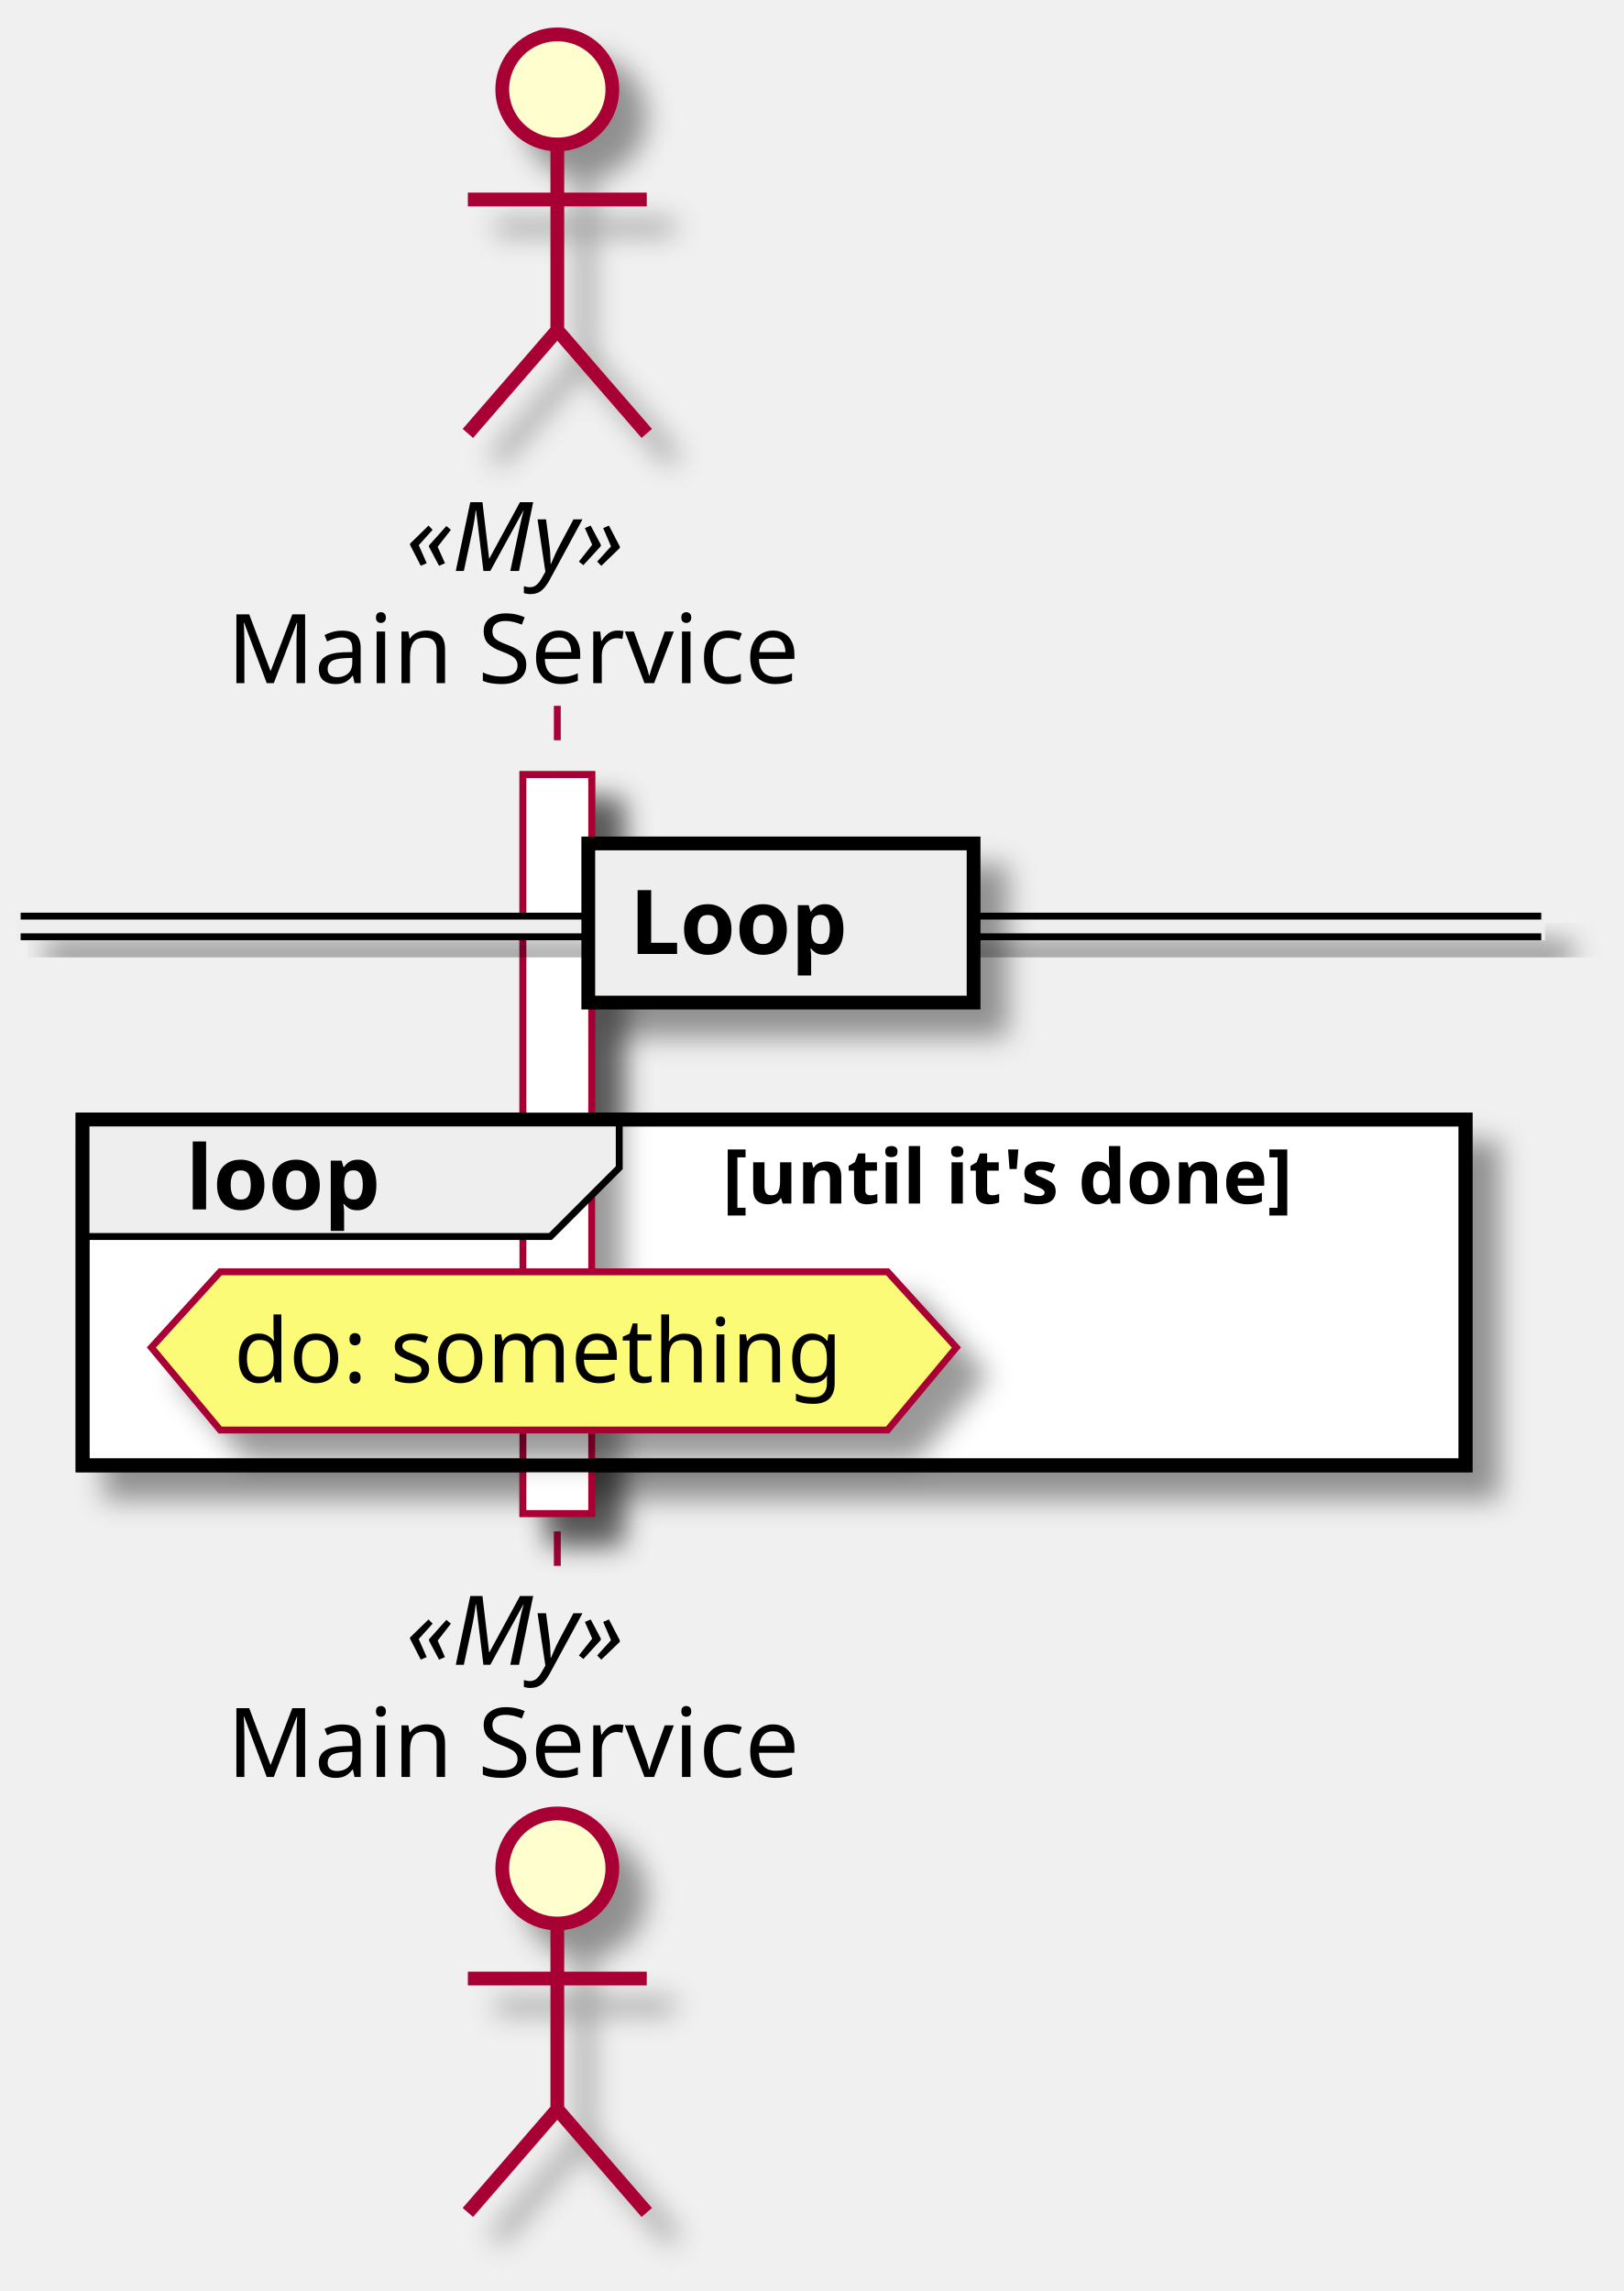
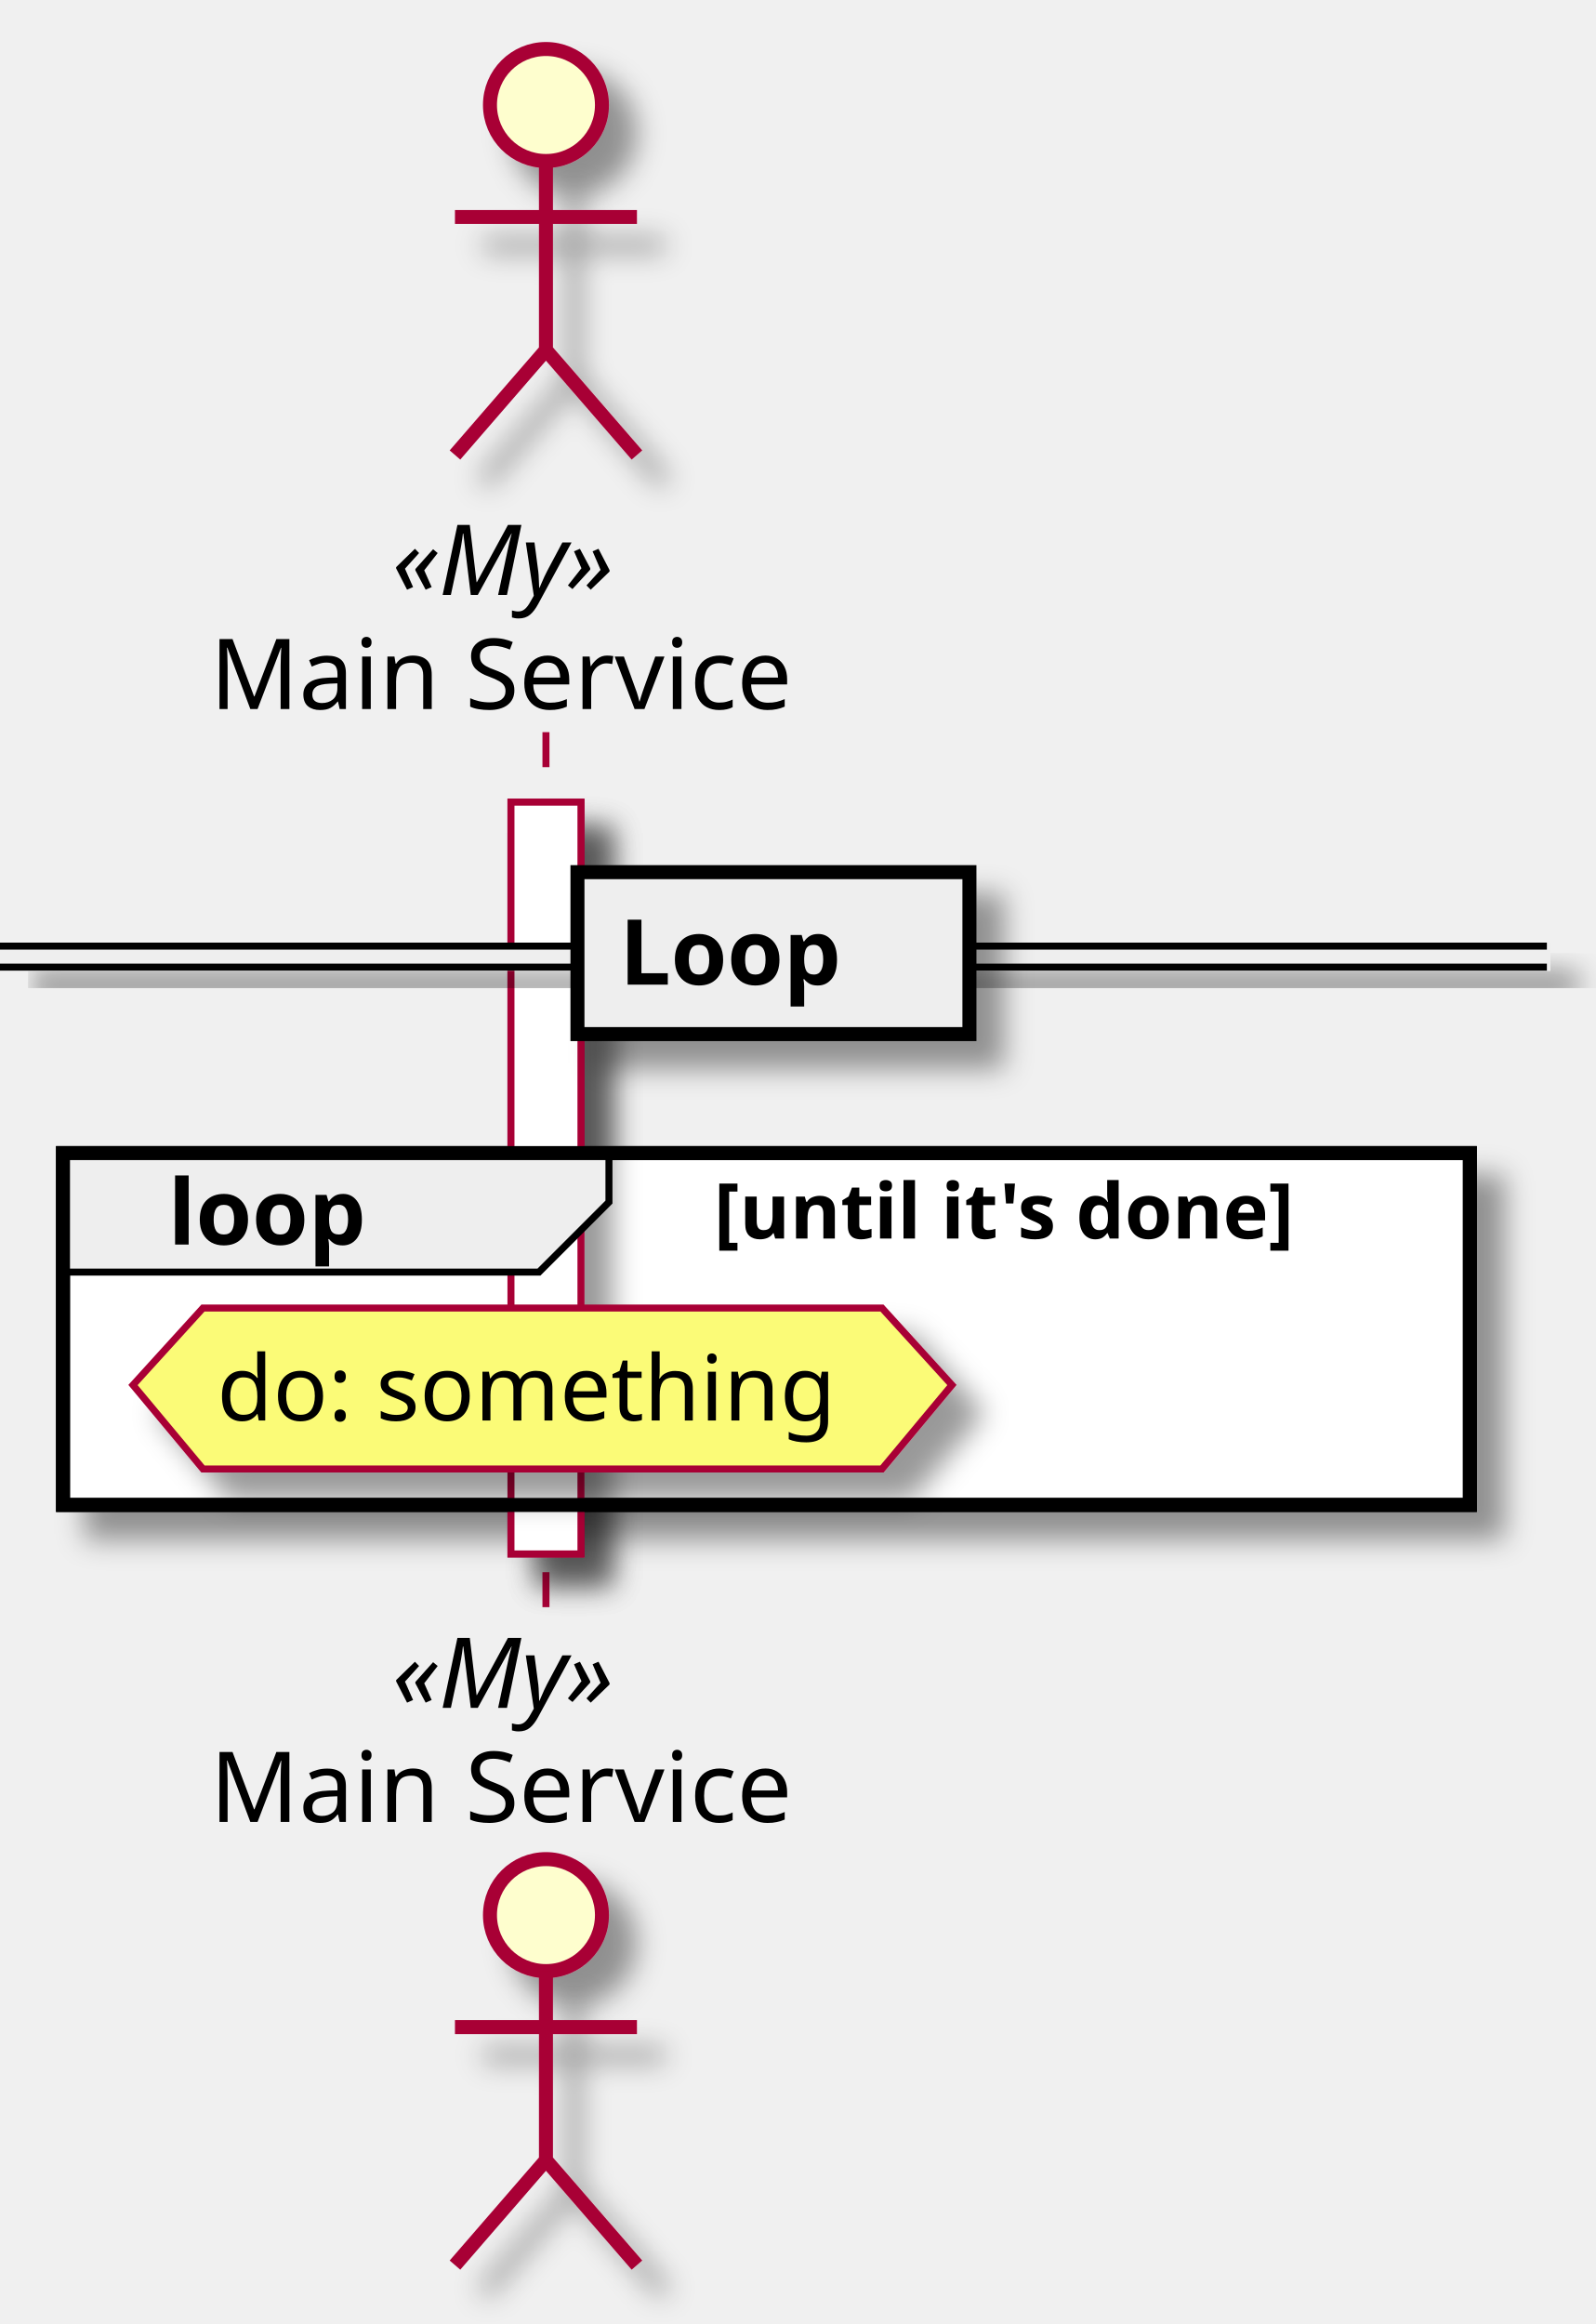
- <svg xmlns="http://www.w3.org/2000/svg" contentScriptType="application/ecmascript" contentStyleType="text/css" height="333px" preserveAspectRatio="none" style="width:236px;height:333px;" version="1.1" viewBox="0 0 236 333" width="236px" zoomAndPan="magnify">
+ <svg xmlns="http://www.w3.org/2000/svg" contentScriptType="application/ecmascript" contentStyleType="text/css" height="332px" preserveAspectRatio="none" style="width:228px;height:332px;background:#FFFFFF;" version="1.1" viewBox="0 0 228 332" width="228px" zoomAndPan="magnify">
  <defs>
    <filter height="300%" id="fz8uv82v7k0x4" width="300%" x="-1" y="-1">
      <feGaussianBlur result="blurOut" stdDeviation="2.0" />
      <feColorMatrix in="blurOut" result="blurOut2" type="matrix" values="0 0 0 0 0 0 0 0 0 0 0 0 0 0 0 0 0 0 .4 0" />
      <feOffset dx="4.0" dy="4.0" in="blurOut2" result="blurOut3" />
      <feBlend in="SourceGraphic" in2="blurOut3" mode="normal" />
    </filter>
  </defs>
  <g>
-     <rect fill="#FFFFFF" filter="url(#fz8uv82v7k0x4)" height="107.398" style="stroke: #A80036; stroke-width: 1.0;" width="10" x="76" y="112.594" />
-     <rect fill="#FFFFFF" filter="url(#fz8uv82v7k0x4)" height="50.266" style="stroke: #000000; stroke-width: 2.0;" width="201" x="12" y="162.727" />
-     <line style="stroke: #A80036; stroke-width: 1.0; stroke-dasharray: 5.0,5.0;" x1="81" x2="81" y1="102.594" y2="229.992" />
-     <text fill="#000000" font-family="sans-serif" font-size="14" font-style="italic" lengthAdjust="spacingAndGlyphs" textLength="38" x="59" y="82.995">«My»</text>
-     <text fill="#000000" font-family="sans-serif" font-size="14" lengthAdjust="spacingAndGlyphs" textLength="90" x="33" y="99.292">Main Service</text>
-     <ellipse cx="81" cy="13" fill="#FEFECE" filter="url(#fz8uv82v7k0x4)" rx="8" ry="8" style="stroke: #A80036; stroke-width: 2.0;" />
-     <path d="M81,21 L81,48 M68,29 L94,29 M81,48 L68,63 M81,48 L94,63 " fill="none" filter="url(#fz8uv82v7k0x4)" style="stroke: #A80036; stroke-width: 2.0;" />
-     <text fill="#000000" font-family="sans-serif" font-size="14" font-style="italic" lengthAdjust="spacingAndGlyphs" textLength="38" x="59" y="241.987">«My»</text>
-     <text fill="#000000" font-family="sans-serif" font-size="14" lengthAdjust="spacingAndGlyphs" textLength="90" x="33" y="258.284">Main Service</text>
-     <ellipse cx="81" cy="271.586" fill="#FEFECE" filter="url(#fz8uv82v7k0x4)" rx="8" ry="8" style="stroke: #A80036; stroke-width: 2.0;" />
-     <path d="M81,279.586 L81,306.586 M68,287.586 L94,287.586 M81,306.586 L68,321.586 M81,306.586 L94,321.586 " fill="none" filter="url(#fz8uv82v7k0x4)" style="stroke: #A80036; stroke-width: 2.0;" />
-     <rect fill="#FFFFFF" filter="url(#fz8uv82v7k0x4)" height="107.398" style="stroke: #A80036; stroke-width: 1.0;" width="10" x="76" y="112.594" />
-     <rect fill="#EEEEEE" filter="url(#fz8uv82v7k0x4)" height="3" style="stroke: #EEEEEE; stroke-width: 1.0;" width="221" x="3" y="133.16" />
-     <line style="stroke: #000000; stroke-width: 1.0;" x1="3" x2="224" y1="133.16" y2="133.16" />
-     <line style="stroke: #000000; stroke-width: 1.0;" x1="3" x2="224" y1="136.16" y2="136.16" />
-     <rect fill="#EEEEEE" filter="url(#fz8uv82v7k0x4)" height="23.133" style="stroke: #000000; stroke-width: 2.0;" width="56" x="85.5" y="122.594" />
-     <text fill="#000000" font-family="sans-serif" font-size="13" font-weight="bold" lengthAdjust="spacingAndGlyphs" textLength="37" x="91.5" y="138.661">Loop</text>
-     <path d="M12,162.727 L90,162.727 L90,169.727 L80,179.727 L12,179.727 L12,162.727 " fill="#EEEEEE" style="stroke: #000000; stroke-width: 1.0;" />
-     <rect fill="none" height="50.266" style="stroke: #000000; stroke-width: 2.0;" width="201" x="12" y="162.727" />
-     <text fill="#000000" font-family="sans-serif" font-size="13" font-weight="bold" lengthAdjust="spacingAndGlyphs" textLength="33" x="27" y="175.793">loop</text>
-     <text fill="#000000" font-family="sans-serif" font-size="11" font-weight="bold" lengthAdjust="spacingAndGlyphs" textLength="103" x="105" y="174.937">[until it's done]</text>
-     <polygon fill="#FBFB77" filter="url(#fz8uv82v7k0x4)" points="32,184.859,129,184.859,139,195.859,129,207.859,32,207.859,22,195.859,32,184.859" style="stroke: #A80036; stroke-width: 1.0;" />
-     <text fill="#000000" font-family="sans-serif" font-size="13" lengthAdjust="spacingAndGlyphs" textLength="93" x="34" y="200.926">do: something</text>
+     <rect fill="#FFFFFF" filter="url(#fz8uv82v7k0x4)" height="107.398" style="stroke:#A80036;stroke-width:1.0;" width="10" x="73" y="114.594" />
+     <rect fill="#FFFFFF" filter="url(#fz8uv82v7k0x4)" height="50.266" style="stroke:#000000;stroke-width:2.0;" width="201" x="9" y="164.727" />
+     <line style="stroke:#A80036;stroke-width:1.0;stroke-dasharray:5.0,5.0;" x1="78" x2="78" y1="104.594" y2="231.992" />
+     <text fill="#000000" font-family="sans-serif" font-size="14" font-style="italic" lengthAdjust="spacing" textLength="38" x="56" y="84.995">«My»</text>
+     <text fill="#000000" font-family="sans-serif" font-size="14" lengthAdjust="spacing" textLength="90" x="30" y="101.292">Main Service</text>
+     <ellipse cx="78" cy="15" fill="#FEFECE" filter="url(#fz8uv82v7k0x4)" rx="8" ry="8" style="stroke:#A80036;stroke-width:2.0;" />
+     <path d="M78,23 L78,50 M65,31 L91,31 M78,50 L65,65 M78,50 L91,65 " fill="none" filter="url(#fz8uv82v7k0x4)" style="stroke:#A80036;stroke-width:2.0;" />
+     <text fill="#000000" font-family="sans-serif" font-size="14" font-style="italic" lengthAdjust="spacing" textLength="38" x="56" y="243.987">«My»</text>
+     <text fill="#000000" font-family="sans-serif" font-size="14" lengthAdjust="spacing" textLength="90" x="30" y="260.284">Main Service</text>
+     <ellipse cx="78" cy="273.586" fill="#FEFECE" filter="url(#fz8uv82v7k0x4)" rx="8" ry="8" style="stroke:#A80036;stroke-width:2.0;" />
+     <path d="M78,281.586 L78,308.586 M65,289.586 L91,289.586 M78,308.586 L65,323.586 M78,308.586 L91,323.586 " fill="none" filter="url(#fz8uv82v7k0x4)" style="stroke:#A80036;stroke-width:2.0;" />
+     <rect fill="#FFFFFF" filter="url(#fz8uv82v7k0x4)" height="107.398" style="stroke:#A80036;stroke-width:1.0;" width="10" x="73" y="114.594" />
+     <rect fill="#EEEEEE" filter="url(#fz8uv82v7k0x4)" height="3" style="stroke:#EEEEEE;stroke-width:1.0;" width="221" x="0" y="135.16" />
+     <line style="stroke:#000000;stroke-width:1.0;" x1="0" x2="221" y1="135.16" y2="135.16" />
+     <line style="stroke:#000000;stroke-width:1.0;" x1="0" x2="221" y1="138.16" y2="138.16" />
+     <rect fill="#EEEEEE" filter="url(#fz8uv82v7k0x4)" height="23.133" style="stroke:#000000;stroke-width:2.0;" width="56" x="82.5" y="124.594" />
+     <text fill="#000000" font-family="sans-serif" font-size="13" font-weight="bold" lengthAdjust="spacing" textLength="37" x="88.5" y="140.661">Loop</text>
+     <path d="M9,164.727 L87,164.727 L87,171.727 L77,181.727 L9,181.727 L9,164.727 " fill="#EEEEEE" style="stroke:#000000;stroke-width:1.0;" />
+     <rect fill="none" height="50.266" style="stroke:#000000;stroke-width:2.0;" width="201" x="9" y="164.727" />
+     <text fill="#000000" font-family="sans-serif" font-size="13" font-weight="bold" lengthAdjust="spacing" textLength="33" x="24" y="177.793">loop</text>
+     <text fill="#000000" font-family="sans-serif" font-size="11" font-weight="bold" lengthAdjust="spacing" textLength="103" x="102" y="176.937">[until it's done]</text>
+     <polygon fill="#FBFB77" filter="url(#fz8uv82v7k0x4)" points="29,186.859,126,186.859,136,197.859,126,209.859,29,209.859,19,197.859,29,186.859" style="stroke:#A80036;stroke-width:1.0;" />
+     <text fill="#000000" font-family="sans-serif" font-size="13" lengthAdjust="spacing" textLength="93" x="31" y="202.926">do: something</text>
  </g>
</svg>
